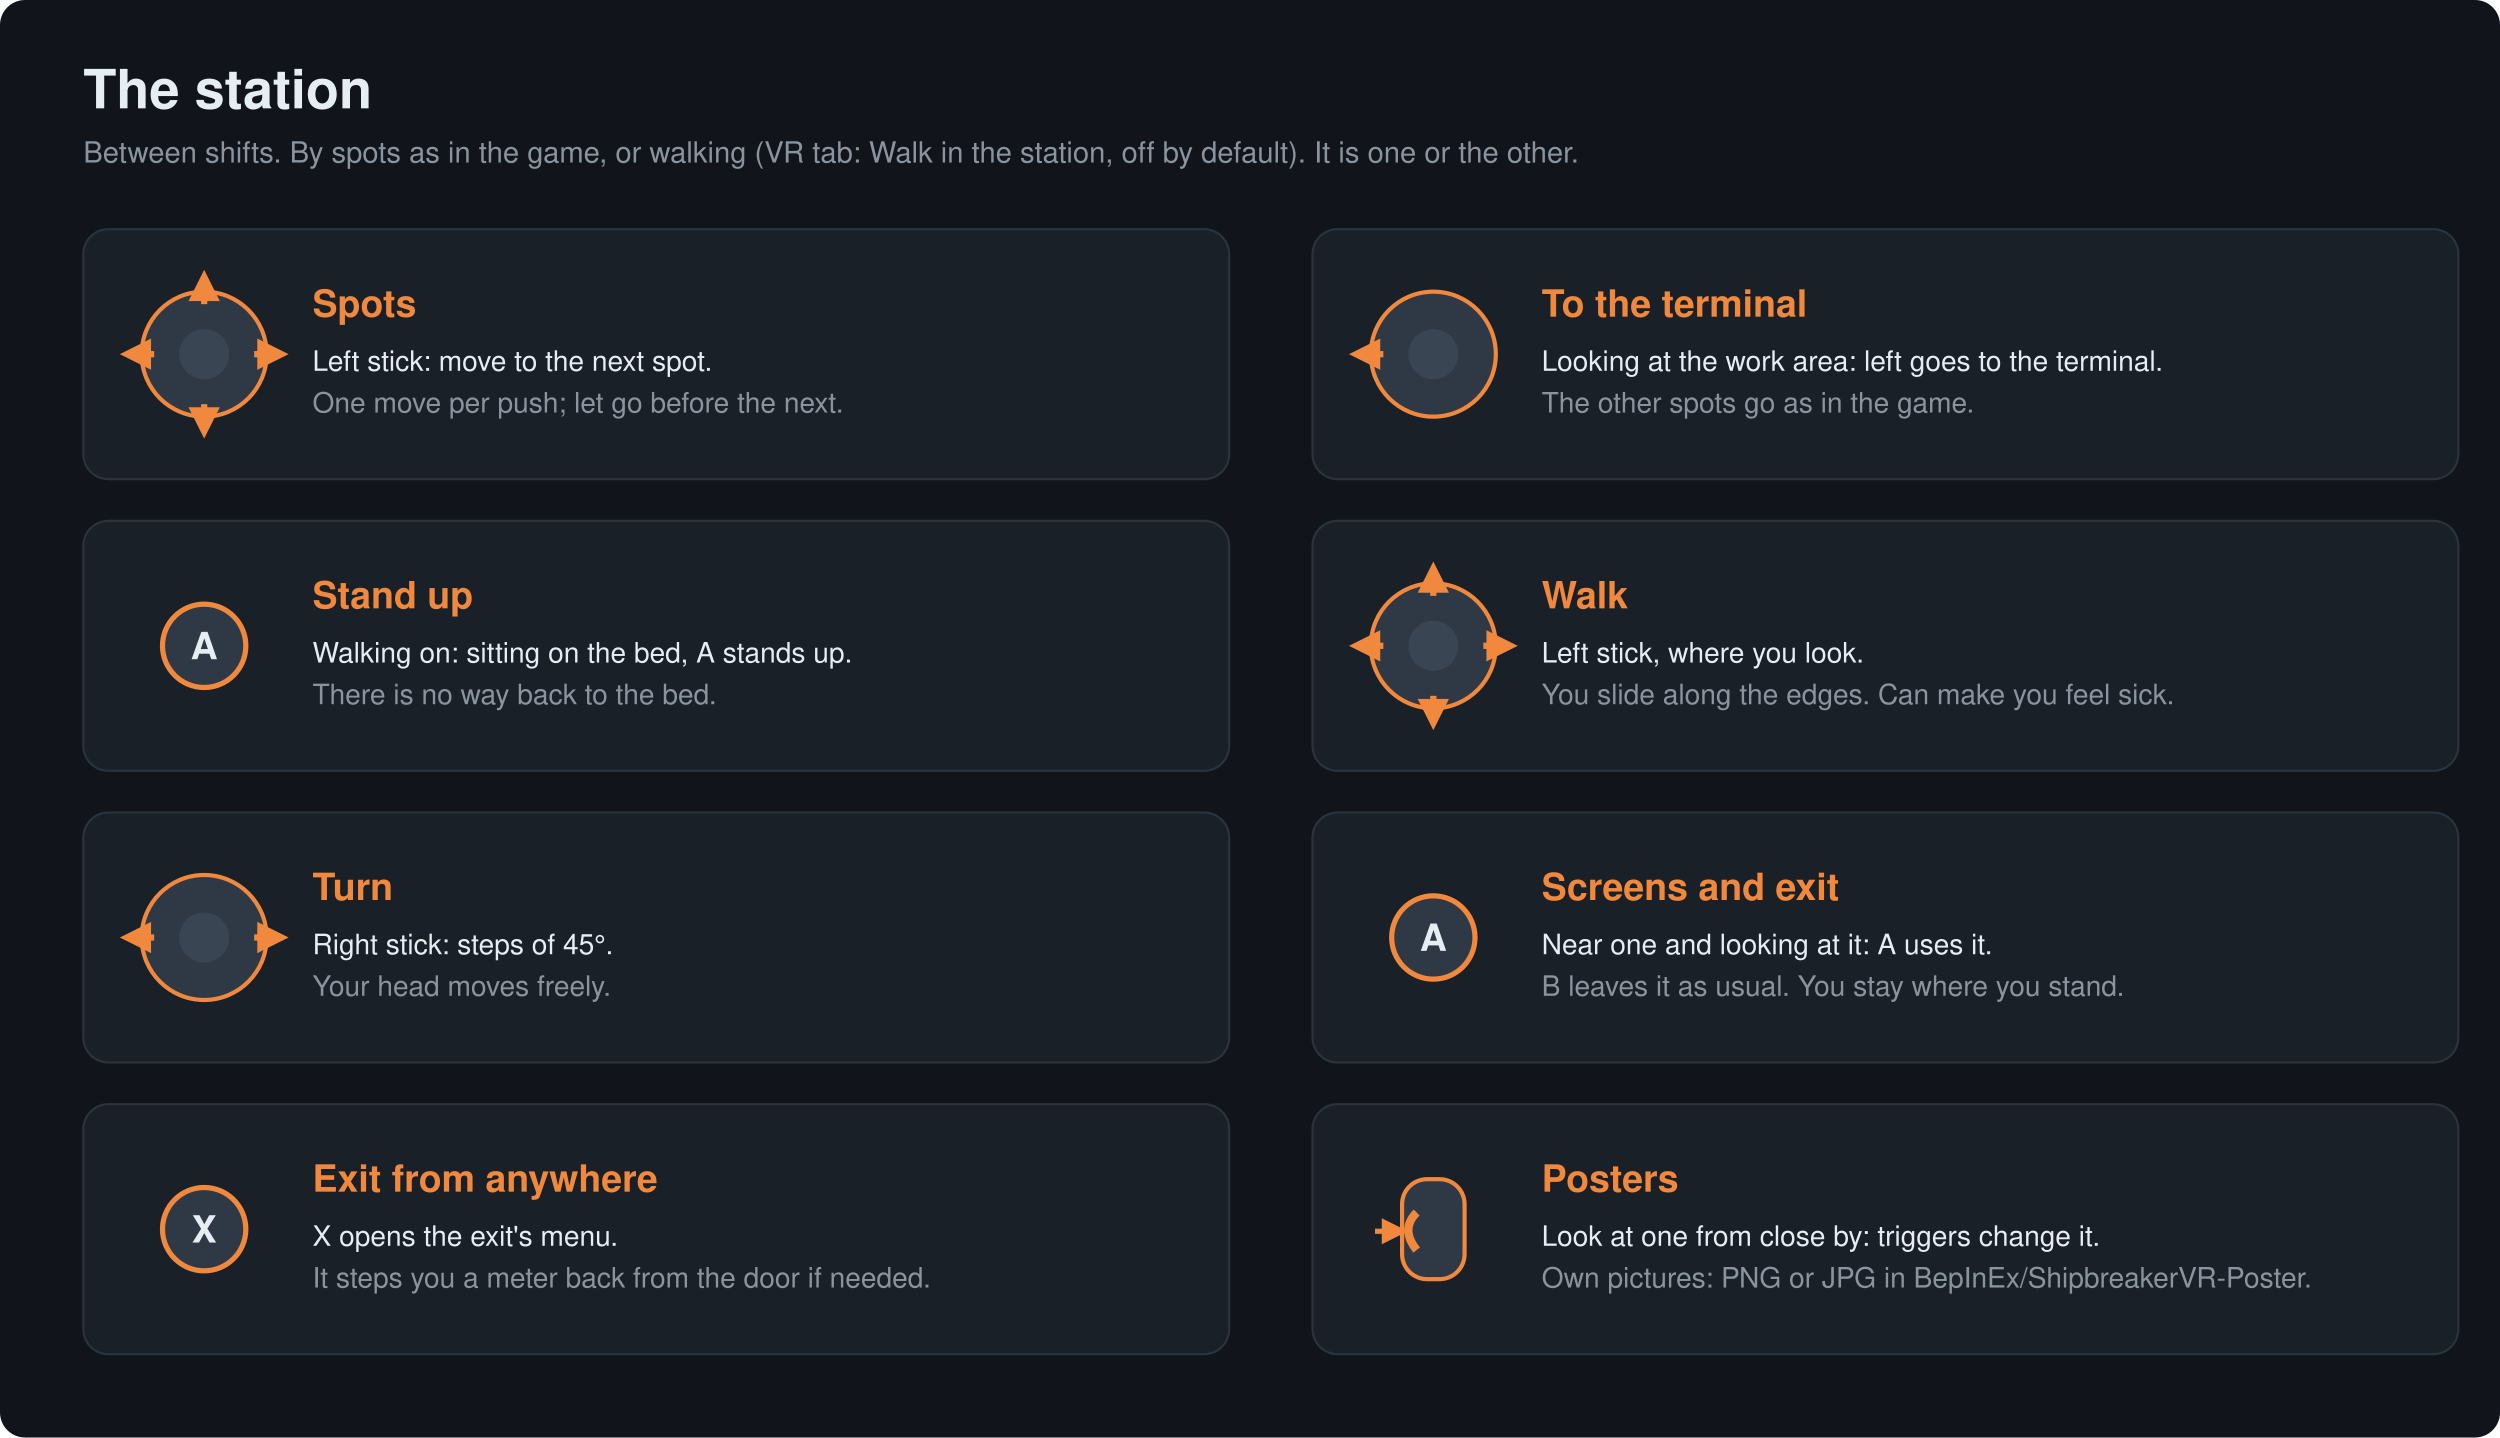
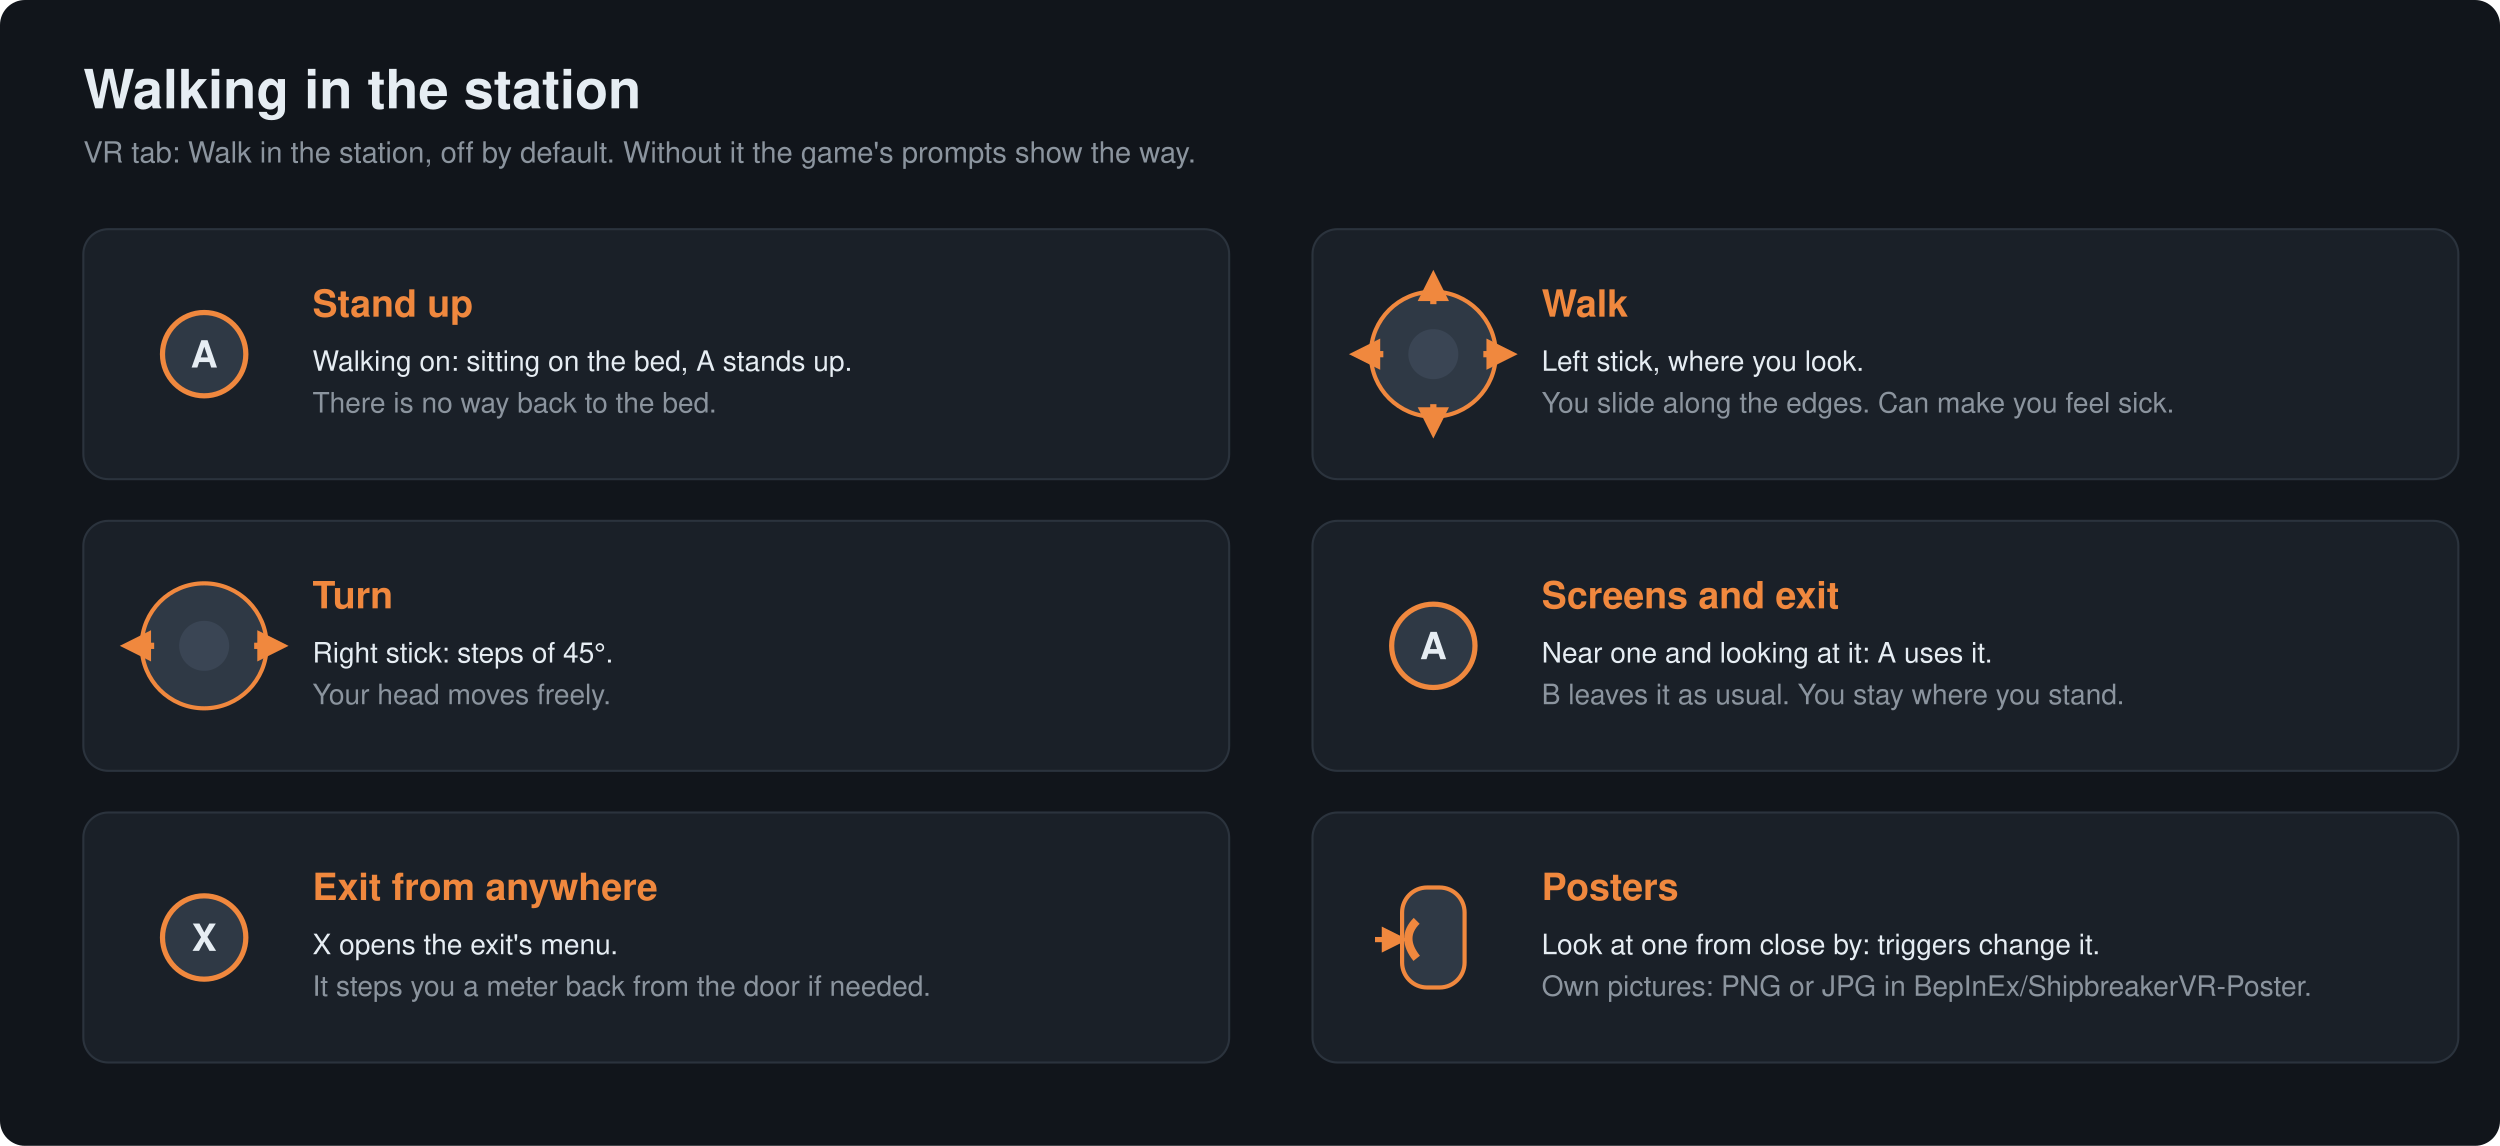
- <svg xmlns="http://www.w3.org/2000/svg" width="1200" height="690" viewBox="0 0 1200 690" role="img" aria-label="ShipbreakerVR station controls">
-   <rect width="1200" height="690" rx="12" fill="#11151b" />
+ <svg xmlns="http://www.w3.org/2000/svg" width="1200" height="550" viewBox="0 0 1200 550" role="img" aria-label="ShipbreakerVR walking in the station">
+   <rect width="1200" height="550" rx="12" fill="#11151b" />
  <defs>
    <marker id="ah" viewBox="0 0 10 10" refX="7" refY="5" markerWidth="5" markerHeight="5" orient="auto-start-reverse">
      <path d="M0 0 L10 5 L0 10 z" fill="#f0883e" />
    </marker>
  </defs>
-   <text x="40" y="52" font-size="26" fill="#e6edf3" font-weight="bold" text-anchor="start" font-family="Segoe UI, Helvetica, Arial, sans-serif">The station</text>
-   <text x="40" y="78" font-size="14" fill="#8b949e" font-weight="normal" text-anchor="start" font-family="Segoe UI, Helvetica, Arial, sans-serif">Between shifts. By spots as in the game, or walking (VR tab: Walk in the station, off by default). It is one or the other.</text>
+   <text x="40" y="52" font-size="26" fill="#e6edf3" font-weight="bold" text-anchor="start" font-family="Segoe UI, Helvetica, Arial, sans-serif">Walking in the station</text>
+   <text x="40" y="78" font-size="14" fill="#8b949e" font-weight="normal" text-anchor="start" font-family="Segoe UI, Helvetica, Arial, sans-serif">VR tab: Walk in the station, off by default. Without it the game's prompts show the way.</text>
  <rect x="40" y="110" width="550" height="120" rx="12" fill="#1a2028" stroke="#2b333d" />
  <g transform="translate(60,132)">
+     <circle cx="38" cy="38" r="20" fill="#2f3945" stroke="#f0883e" stroke-width="2.5" />
+     <text x="38" y="44.429" font-size="18" fill="#e6edf3" font-weight="bold" text-anchor="middle" font-family="Segoe UI, Helvetica, Arial, sans-serif">A</text>
+   </g>
+   <text x="150" y="152" font-size="18" fill="#f0883e" font-weight="bold" text-anchor="start" font-family="Segoe UI, Helvetica, Arial, sans-serif">Stand up</text>
+   <text x="150" y="178" font-size="13.5" fill="#e6edf3" font-weight="normal" text-anchor="start" font-family="Segoe UI, Helvetica, Arial, sans-serif">Walking on: sitting on the bed, A stands up.</text>
+   <text x="150" y="198" font-size="13.5" fill="#8b949e" font-weight="normal" text-anchor="start" font-family="Segoe UI, Helvetica, Arial, sans-serif">There is no way back to the bed.</text>
+   <rect x="630" y="110" width="550" height="120" rx="12" fill="#1a2028" stroke="#2b333d" />
+   <g transform="translate(650,132)">
    <circle cx="38" cy="38" r="30" fill="#2f3945" stroke="#f0883e" stroke-width="2" />
    <circle cx="38" cy="38" r="12" fill="#3a4554" />
    <path d="M14 38 H2" stroke="#f0883e" stroke-width="3" fill="none" marker-end="url(#ah)" />
    <path d="M62 38 H74" stroke="#f0883e" stroke-width="3" fill="none" marker-end="url(#ah)" />
    <path d="M38 14 V2" stroke="#f0883e" stroke-width="3" fill="none" marker-end="url(#ah)" />
    <path d="M38 62 V74" stroke="#f0883e" stroke-width="3" fill="none" marker-end="url(#ah)" />
  </g>
-   <text x="150" y="152" font-size="18" fill="#f0883e" font-weight="bold" text-anchor="start" font-family="Segoe UI, Helvetica, Arial, sans-serif">Spots</text>
-   <text x="150" y="178" font-size="13.5" fill="#e6edf3" font-weight="normal" text-anchor="start" font-family="Segoe UI, Helvetica, Arial, sans-serif">Left stick: move to the next spot.</text>
-   <text x="150" y="198" font-size="13.5" fill="#8b949e" font-weight="normal" text-anchor="start" font-family="Segoe UI, Helvetica, Arial, sans-serif">One move per push; let go before the next.</text>
-   <rect x="630" y="110" width="550" height="120" rx="12" fill="#1a2028" stroke="#2b333d" />
-   <g transform="translate(650,132)">
-     <circle cx="38" cy="38" r="30" fill="#2f3945" stroke="#f0883e" stroke-width="2" />
-     <circle cx="38" cy="38" r="12" fill="#3a4554" />
-     <path d="M14 38 H2" stroke="#f0883e" stroke-width="3" fill="none" marker-end="url(#ah)" />
-   </g>
-   <text x="740" y="152" font-size="18" fill="#f0883e" font-weight="bold" text-anchor="start" font-family="Segoe UI, Helvetica, Arial, sans-serif">To the terminal</text>
-   <text x="740" y="178" font-size="13.5" fill="#e6edf3" font-weight="normal" text-anchor="start" font-family="Segoe UI, Helvetica, Arial, sans-serif">Looking at the work area: left goes to the terminal.</text>
-   <text x="740" y="198" font-size="13.5" fill="#8b949e" font-weight="normal" text-anchor="start" font-family="Segoe UI, Helvetica, Arial, sans-serif">The other spots go as in the game.</text>
+   <text x="740" y="152" font-size="18" fill="#f0883e" font-weight="bold" text-anchor="start" font-family="Segoe UI, Helvetica, Arial, sans-serif">Walk</text>
+   <text x="740" y="178" font-size="13.5" fill="#e6edf3" font-weight="normal" text-anchor="start" font-family="Segoe UI, Helvetica, Arial, sans-serif">Left stick, where you look.</text>
+   <text x="740" y="198" font-size="13.5" fill="#8b949e" font-weight="normal" text-anchor="start" font-family="Segoe UI, Helvetica, Arial, sans-serif">You slide along the edges. Can make you feel sick.</text>
  <rect x="40" y="250" width="550" height="120" rx="12" fill="#1a2028" stroke="#2b333d" />
  <g transform="translate(60,272)">
-     <circle cx="38" cy="38" r="20" fill="#2f3945" stroke="#f0883e" stroke-width="2.5" />
-     <text x="38" y="44.429" font-size="18" fill="#e6edf3" font-weight="bold" text-anchor="middle" font-family="Segoe UI, Helvetica, Arial, sans-serif">A</text>
-   </g>
-   <text x="150" y="292" font-size="18" fill="#f0883e" font-weight="bold" text-anchor="start" font-family="Segoe UI, Helvetica, Arial, sans-serif">Stand up</text>
-   <text x="150" y="318" font-size="13.5" fill="#e6edf3" font-weight="normal" text-anchor="start" font-family="Segoe UI, Helvetica, Arial, sans-serif">Walking on: sitting on the bed, A stands up.</text>
-   <text x="150" y="338" font-size="13.5" fill="#8b949e" font-weight="normal" text-anchor="start" font-family="Segoe UI, Helvetica, Arial, sans-serif">There is no way back to the bed.</text>
-   <rect x="630" y="250" width="550" height="120" rx="12" fill="#1a2028" stroke="#2b333d" />
-   <g transform="translate(650,272)">
-     <circle cx="38" cy="38" r="30" fill="#2f3945" stroke="#f0883e" stroke-width="2" />
-     <circle cx="38" cy="38" r="12" fill="#3a4554" />
-     <path d="M14 38 H2" stroke="#f0883e" stroke-width="3" fill="none" marker-end="url(#ah)" />
-     <path d="M62 38 H74" stroke="#f0883e" stroke-width="3" fill="none" marker-end="url(#ah)" />
-     <path d="M38 14 V2" stroke="#f0883e" stroke-width="3" fill="none" marker-end="url(#ah)" />
-     <path d="M38 62 V74" stroke="#f0883e" stroke-width="3" fill="none" marker-end="url(#ah)" />
-   </g>
-   <text x="740" y="292" font-size="18" fill="#f0883e" font-weight="bold" text-anchor="start" font-family="Segoe UI, Helvetica, Arial, sans-serif">Walk</text>
-   <text x="740" y="318" font-size="13.5" fill="#e6edf3" font-weight="normal" text-anchor="start" font-family="Segoe UI, Helvetica, Arial, sans-serif">Left stick, where you look.</text>
-   <text x="740" y="338" font-size="13.5" fill="#8b949e" font-weight="normal" text-anchor="start" font-family="Segoe UI, Helvetica, Arial, sans-serif">You slide along the edges. Can make you feel sick.</text>
-   <rect x="40" y="390" width="550" height="120" rx="12" fill="#1a2028" stroke="#2b333d" />
-   <g transform="translate(60,412)">
    <circle cx="38" cy="38" r="30" fill="#2f3945" stroke="#f0883e" stroke-width="2" />
    <circle cx="38" cy="38" r="12" fill="#3a4554" />
    <path d="M14 38 H2" stroke="#f0883e" stroke-width="3" fill="none" marker-end="url(#ah)" />
    <path d="M62 38 H74" stroke="#f0883e" stroke-width="3" fill="none" marker-end="url(#ah)" />
  </g>
-   <text x="150" y="432" font-size="18" fill="#f0883e" font-weight="bold" text-anchor="start" font-family="Segoe UI, Helvetica, Arial, sans-serif">Turn</text>
-   <text x="150" y="458" font-size="13.5" fill="#e6edf3" font-weight="normal" text-anchor="start" font-family="Segoe UI, Helvetica, Arial, sans-serif">Right stick: steps of 45°.</text>
-   <text x="150" y="478" font-size="13.5" fill="#8b949e" font-weight="normal" text-anchor="start" font-family="Segoe UI, Helvetica, Arial, sans-serif">Your head moves freely.</text>
-   <rect x="630" y="390" width="550" height="120" rx="12" fill="#1a2028" stroke="#2b333d" />
-   <g transform="translate(650,412)">
+   <text x="150" y="292" font-size="18" fill="#f0883e" font-weight="bold" text-anchor="start" font-family="Segoe UI, Helvetica, Arial, sans-serif">Turn</text>
+   <text x="150" y="318" font-size="13.5" fill="#e6edf3" font-weight="normal" text-anchor="start" font-family="Segoe UI, Helvetica, Arial, sans-serif">Right stick: steps of 45°.</text>
+   <text x="150" y="338" font-size="13.5" fill="#8b949e" font-weight="normal" text-anchor="start" font-family="Segoe UI, Helvetica, Arial, sans-serif">Your head moves freely.</text>
+   <rect x="630" y="250" width="550" height="120" rx="12" fill="#1a2028" stroke="#2b333d" />
+   <g transform="translate(650,272)">
    <circle cx="38" cy="38" r="20" fill="#2f3945" stroke="#f0883e" stroke-width="2.5" />
    <text x="38" y="44.429" font-size="18" fill="#e6edf3" font-weight="bold" text-anchor="middle" font-family="Segoe UI, Helvetica, Arial, sans-serif">A</text>
  </g>
-   <text x="740" y="432" font-size="18" fill="#f0883e" font-weight="bold" text-anchor="start" font-family="Segoe UI, Helvetica, Arial, sans-serif">Screens and exit</text>
-   <text x="740" y="458" font-size="13.5" fill="#e6edf3" font-weight="normal" text-anchor="start" font-family="Segoe UI, Helvetica, Arial, sans-serif">Near one and looking at it: A uses it.</text>
-   <text x="740" y="478" font-size="13.5" fill="#8b949e" font-weight="normal" text-anchor="start" font-family="Segoe UI, Helvetica, Arial, sans-serif">B leaves it as usual. You stay where you stand.</text>
-   <rect x="40" y="530" width="550" height="120" rx="12" fill="#1a2028" stroke="#2b333d" />
-   <g transform="translate(60,552)">
+   <text x="740" y="292" font-size="18" fill="#f0883e" font-weight="bold" text-anchor="start" font-family="Segoe UI, Helvetica, Arial, sans-serif">Screens and exit</text>
+   <text x="740" y="318" font-size="13.5" fill="#e6edf3" font-weight="normal" text-anchor="start" font-family="Segoe UI, Helvetica, Arial, sans-serif">Near one and looking at it: A uses it.</text>
+   <text x="740" y="338" font-size="13.5" fill="#8b949e" font-weight="normal" text-anchor="start" font-family="Segoe UI, Helvetica, Arial, sans-serif">B leaves it as usual. You stay where you stand.</text>
+   <rect x="40" y="390" width="550" height="120" rx="12" fill="#1a2028" stroke="#2b333d" />
+   <g transform="translate(60,412)">
    <circle cx="38" cy="38" r="20" fill="#2f3945" stroke="#f0883e" stroke-width="2.5" />
    <text x="38" y="44.429" font-size="18" fill="#e6edf3" font-weight="bold" text-anchor="middle" font-family="Segoe UI, Helvetica, Arial, sans-serif">X</text>
  </g>
-   <text x="150" y="572" font-size="18" fill="#f0883e" font-weight="bold" text-anchor="start" font-family="Segoe UI, Helvetica, Arial, sans-serif">Exit from anywhere</text>
-   <text x="150" y="598" font-size="13.5" fill="#e6edf3" font-weight="normal" text-anchor="start" font-family="Segoe UI, Helvetica, Arial, sans-serif">X opens the exit's menu.</text>
-   <text x="150" y="618" font-size="13.5" fill="#8b949e" font-weight="normal" text-anchor="start" font-family="Segoe UI, Helvetica, Arial, sans-serif">It steps you a meter back from the door if needed.</text>
-   <rect x="630" y="530" width="550" height="120" rx="12" fill="#1a2028" stroke="#2b333d" />
-   <g transform="translate(650,552)">
+   <text x="150" y="432" font-size="18" fill="#f0883e" font-weight="bold" text-anchor="start" font-family="Segoe UI, Helvetica, Arial, sans-serif">Exit from anywhere</text>
+   <text x="150" y="458" font-size="13.5" fill="#e6edf3" font-weight="normal" text-anchor="start" font-family="Segoe UI, Helvetica, Arial, sans-serif">X opens the exit's menu.</text>
+   <text x="150" y="478" font-size="13.5" fill="#8b949e" font-weight="normal" text-anchor="start" font-family="Segoe UI, Helvetica, Arial, sans-serif">It steps you a meter back from the door if needed.</text>
+   <rect x="630" y="390" width="550" height="120" rx="12" fill="#1a2028" stroke="#2b333d" />
+   <g transform="translate(650,412)">
    <rect x="23" y="14" width="30" height="48" rx="12" fill="#2f3945" stroke="#f0883e" stroke-width="2" transform="rotate(0 38 38)" />
    <path d="M30 30 Q22 38 30 48" stroke="#f0883e" stroke-width="4" fill="none" />
    <path d="M10 39 H22" stroke="#f0883e" stroke-width="2.5" fill="none" marker-end="url(#ah)" />
  </g>
-   <text x="740" y="572" font-size="18" fill="#f0883e" font-weight="bold" text-anchor="start" font-family="Segoe UI, Helvetica, Arial, sans-serif">Posters</text>
-   <text x="740" y="598" font-size="13.5" fill="#e6edf3" font-weight="normal" text-anchor="start" font-family="Segoe UI, Helvetica, Arial, sans-serif">Look at one from close by: triggers change it.</text>
-   <text x="740" y="618" font-size="13.5" fill="#8b949e" font-weight="normal" text-anchor="start" font-family="Segoe UI, Helvetica, Arial, sans-serif">Own pictures: PNG or JPG in BepInEx/ShipbreakerVR-Poster.</text>
+   <text x="740" y="432" font-size="18" fill="#f0883e" font-weight="bold" text-anchor="start" font-family="Segoe UI, Helvetica, Arial, sans-serif">Posters</text>
+   <text x="740" y="458" font-size="13.5" fill="#e6edf3" font-weight="normal" text-anchor="start" font-family="Segoe UI, Helvetica, Arial, sans-serif">Look at one from close by: triggers change it.</text>
+   <text x="740" y="478" font-size="13.5" fill="#8b949e" font-weight="normal" text-anchor="start" font-family="Segoe UI, Helvetica, Arial, sans-serif">Own pictures: PNG or JPG in BepInEx/ShipbreakerVR-Poster.</text>
</svg>
